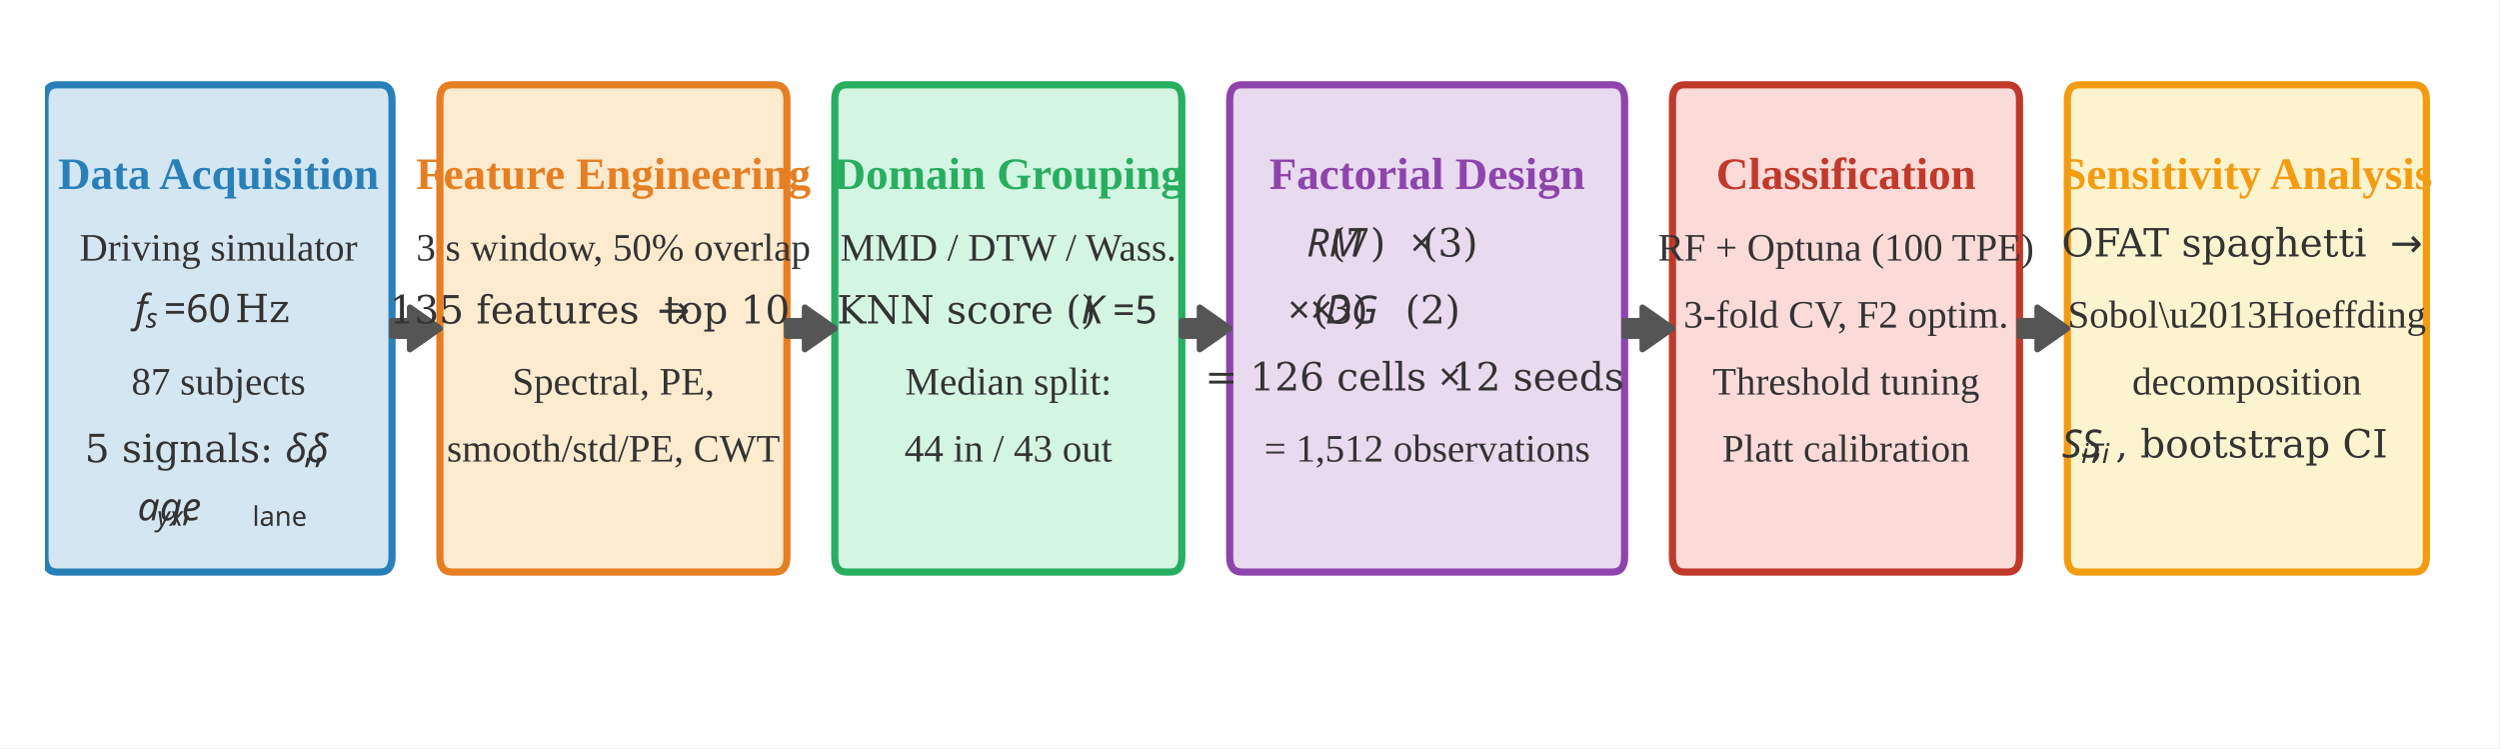
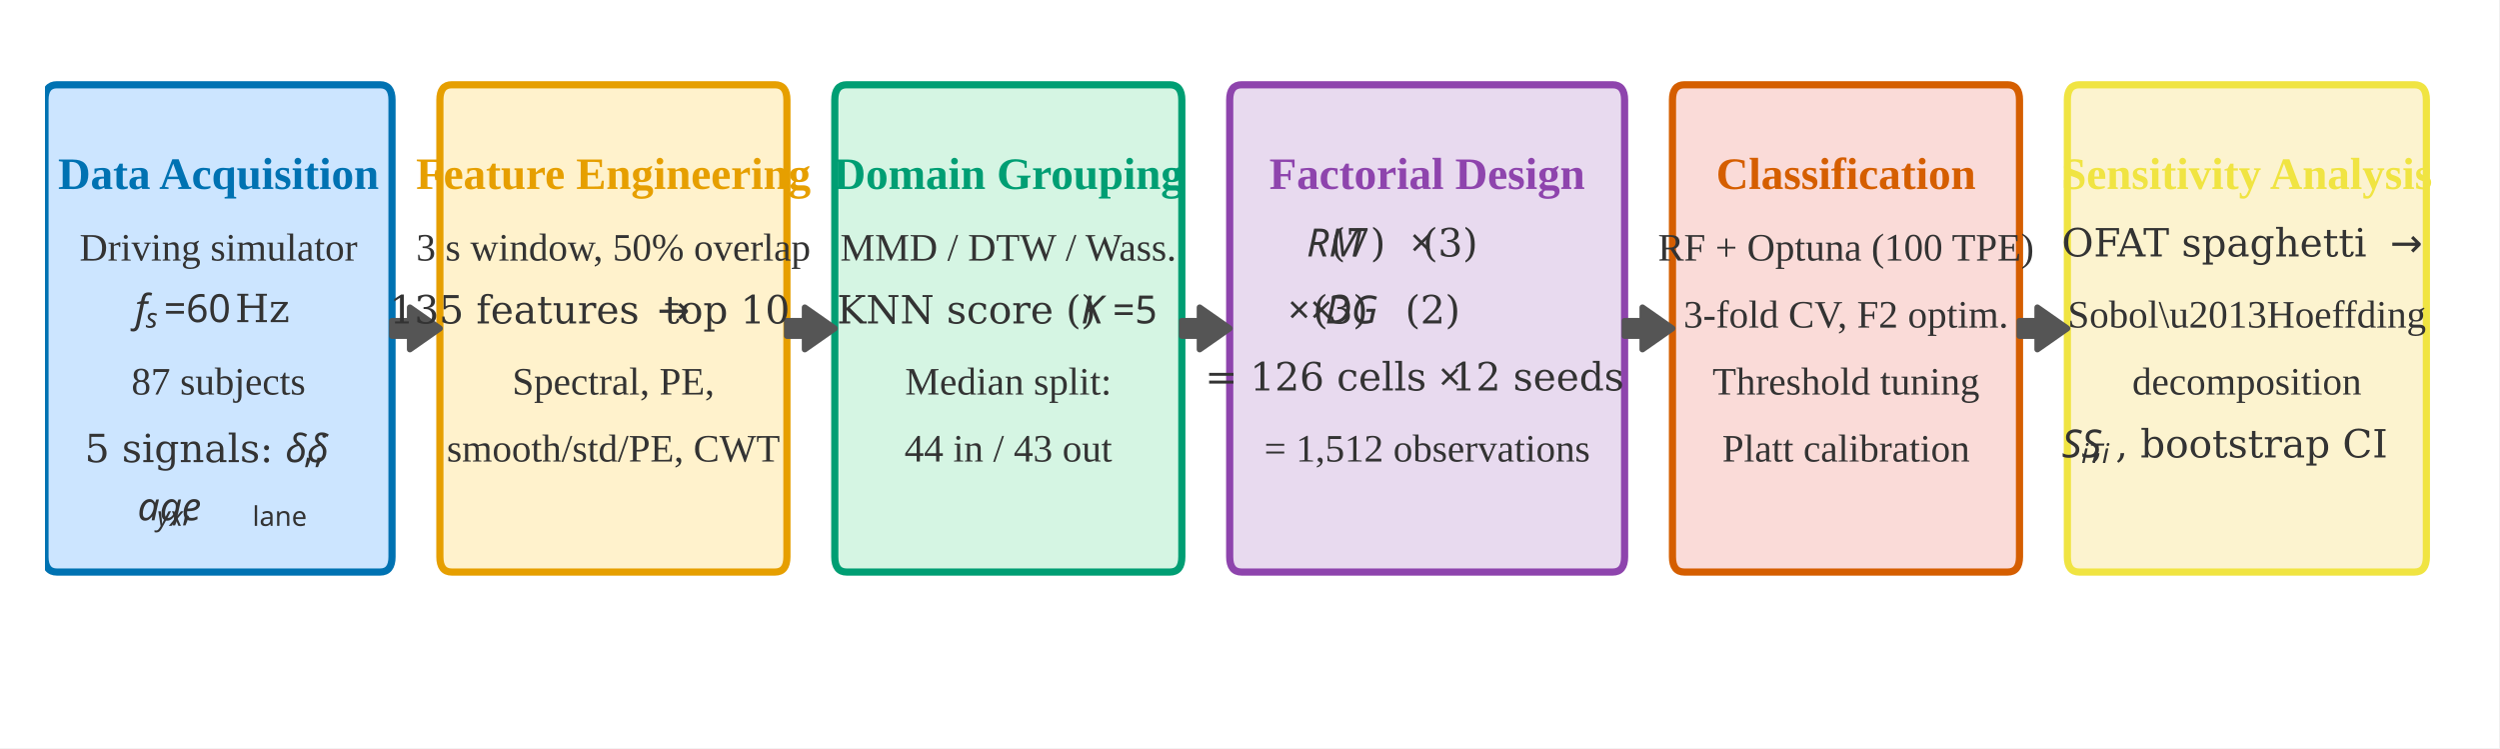
<svg xmlns="http://www.w3.org/2000/svg" width="417.164pt" height="124.848pt" viewBox="0 0 417.164 124.848" version="1.1">
  <defs>
    <style type="text/css">*{stroke-linejoin: round; stroke-linecap: butt}</style>
  </defs>
  <g id="figure_1">
    <g id="patch_1">
      <path d="M 0 124.848  L 417.164 124.848  L 417.164 0  L 0 0  z " style="fill: #ffffff" />
    </g>
    <g id="axes_1">
      <g id="patch_2">
-         <path d="M 9.507 95.457  L 63.443 95.457  Q 65.441 95.457 65.441 92.916  L 65.441 16.686  Q 65.441 14.145 63.443 14.145  L 9.507 14.145  Q 7.509 14.145 7.509 16.686  L 7.509 92.916  Q 7.509 95.457 9.507 95.457  z " clip-path="url(#p22395b6575)" style="fill: #d4e6f1; stroke: #2980b9; stroke-width: 1.2; stroke-linejoin: miter" />
+         <path d="M 9.507 95.457  L 63.443 95.457  Q 65.441 95.457 65.441 92.916  L 65.441 16.686  Q 65.441 14.145 63.443 14.145  L 9.507 14.145  Q 7.509 14.145 7.509 16.686  L 7.509 92.916  Q 7.509 95.457 9.507 95.457  z " clip-path="url(#p9b81b656f6)" style="fill: #cce5ff; stroke: #0072b2; stroke-width: 1.2; stroke-linejoin: miter" />
      </g>
      <g id="patch_3">
-         <path d="M 75.429 95.457  L 129.365 95.457  Q 131.363 95.457 131.363 92.916  L 131.363 16.686  Q 131.363 14.145 129.365 14.145  L 75.429 14.145  Q 73.431 14.145 73.431 16.686  L 73.431 92.916  Q 73.431 95.457 75.429 95.457  z " clip-path="url(#p22395b6575)" style="fill: #fdebd0; stroke: #e67e22; stroke-width: 1.2; stroke-linejoin: miter" />
+         <path d="M 75.429 95.457  L 129.365 95.457  Q 131.363 95.457 131.363 92.916  L 131.363 16.686  Q 131.363 14.145 129.365 14.145  L 75.429 14.145  Q 73.431 14.145 73.431 16.686  L 73.431 92.916  Q 73.431 95.457 75.429 95.457  z " clip-path="url(#p9b81b656f6)" style="fill: #fff2cc; stroke: #e69f00; stroke-width: 1.2; stroke-linejoin: miter" />
      </g>
      <g id="patch_4">
-         <path d="M 141.351 95.457  L 195.287 95.457  Q 197.285 95.457 197.285 92.916  L 197.285 16.686  Q 197.285 14.145 195.287 14.145  L 141.351 14.145  Q 139.353 14.145 139.353 16.686  L 139.353 92.916  Q 139.353 95.457 141.351 95.457  z " clip-path="url(#p22395b6575)" style="fill: #d5f5e3; stroke: #27ae60; stroke-width: 1.2; stroke-linejoin: miter" />
+         <path d="M 141.351 95.457  L 195.287 95.457  Q 197.285 95.457 197.285 92.916  L 197.285 16.686  Q 197.285 14.145 195.287 14.145  L 141.351 14.145  Q 139.353 14.145 139.353 16.686  L 139.353 92.916  Q 139.353 95.457 141.351 95.457  z " clip-path="url(#p9b81b656f6)" style="fill: #d5f5e3; stroke: #009e73; stroke-width: 1.2; stroke-linejoin: miter" />
      </g>
      <g id="patch_5">
-         <path d="M 207.273 95.457  L 269.2 95.457  Q 271.198 95.457 271.198 92.916  L 271.198 16.686  Q 271.198 14.145 269.2 14.145  L 207.273 14.145  Q 205.276 14.145 205.276 16.686  L 205.276 92.916  Q 205.276 95.457 207.273 95.457  z " clip-path="url(#p22395b6575)" style="fill: #e8daef; stroke: #8e44ad; stroke-width: 1.2; stroke-linejoin: miter" />
+         <path d="M 207.273 95.457  L 269.2 95.457  Q 271.198 95.457 271.198 92.916  L 271.198 16.686  Q 271.198 14.145 269.2 14.145  L 207.273 14.145  Q 205.276 14.145 205.276 16.686  L 205.276 92.916  Q 205.276 95.457 207.273 95.457  z " clip-path="url(#p9b81b656f6)" style="fill: #e8daef; stroke: #8e44ad; stroke-width: 1.2; stroke-linejoin: miter" />
      </g>
      <g id="patch_6">
-         <path d="M 281.186 95.457  L 335.122 95.457  Q 337.12 95.457 337.12 92.916  L 337.12 16.686  Q 337.12 14.145 335.122 14.145  L 281.186 14.145  Q 279.188 14.145 279.188 16.686  L 279.188 92.916  Q 279.188 95.457 281.186 95.457  z " clip-path="url(#p22395b6575)" style="fill: #fadbd8; stroke: #c0392b; stroke-width: 1.2; stroke-linejoin: miter" />
+         <path d="M 281.186 95.457  L 335.122 95.457  Q 337.12 95.457 337.12 92.916  L 337.12 16.686  Q 337.12 14.145 335.122 14.145  L 281.186 14.145  Q 279.188 14.145 279.188 16.686  L 279.188 92.916  Q 279.188 95.457 281.186 95.457  z " clip-path="url(#p9b81b656f6)" style="fill: #fadbd8; stroke: #d55e00; stroke-width: 1.2; stroke-linejoin: miter" />
      </g>
      <g id="patch_7">
-         <path d="M 347.108 95.457  L 403.042 95.457  Q 405.04 95.457 405.04 92.916  L 405.04 16.686  Q 405.04 14.145 403.042 14.145  L 347.108 14.145  Q 345.11 14.145 345.11 16.686  L 345.11 92.916  Q 345.11 95.457 347.108 95.457  z " clip-path="url(#p22395b6575)" style="fill: #fcf3cf; stroke: #f39c12; stroke-width: 1.2; stroke-linejoin: miter" />
+         <path d="M 347.108 95.457  L 403.042 95.457  Q 405.04 95.457 405.04 92.916  L 405.04 16.686  Q 405.04 14.145 403.042 14.145  L 347.108 14.145  Q 345.11 14.145 345.11 16.686  L 345.11 92.916  Q 345.11 95.457 347.108 95.457  z " clip-path="url(#p9b81b656f6)" style="fill: #fcf3cf; stroke: #f0e442; stroke-width: 1.2; stroke-linejoin: miter" />
      </g>
      <g id="patch_8">
-         <path d="M 65.442 53.551  Q 66.933 53.551 68.424 53.551  L 68.424 51.301  Q 70.924 53.051 73.425 54.801  Q 70.924 56.551 68.424 58.301  L 68.424 56.051  Q 66.933 56.051 65.442 56.051  L 65.442 53.551  z " clip-path="url(#p22395b6575)" style="fill: #555555; stroke: #555555; stroke-linecap: round" />
+         <path d="M 65.442 53.551  Q 66.933 53.551 68.424 53.551  L 68.424 51.301  Q 70.924 53.051 73.425 54.801  Q 70.924 56.551 68.424 58.301  L 68.424 56.051  Q 66.933 56.051 65.442 56.051  L 65.442 53.551  z " clip-path="url(#p9b81b656f6)" style="fill: #555555; stroke: #555555; stroke-linecap: round" />
      </g>
      <g id="patch_9">
-         <path d="M 131.364 53.551  Q 132.855 53.551 134.346 53.551  L 134.346 51.301  Q 136.846 53.051 139.347 54.801  Q 136.846 56.551 134.346 58.301  L 134.346 56.051  Q 132.855 56.051 131.364 56.051  L 131.364 53.551  z " clip-path="url(#p22395b6575)" style="fill: #555555; stroke: #555555; stroke-linecap: round" />
+         <path d="M 131.364 53.551  Q 132.855 53.551 134.346 53.551  L 134.346 51.301  Q 136.846 53.051 139.347 54.801  Q 136.846 56.551 134.346 58.301  L 134.346 56.051  Q 132.855 56.051 131.364 56.051  L 131.364 53.551  z " clip-path="url(#p9b81b656f6)" style="fill: #555555; stroke: #555555; stroke-linecap: round" />
      </g>
      <g id="patch_10">
-         <path d="M 197.286 53.551  Q 198.777 53.551 200.268 53.551  L 200.268 51.301  Q 202.768 53.051 205.269 54.801  Q 202.768 56.551 200.268 58.301  L 200.268 56.051  Q 198.777 56.051 197.286 56.051  L 197.286 53.551  z " clip-path="url(#p22395b6575)" style="fill: #555555; stroke: #555555; stroke-linecap: round" />
+         <path d="M 197.286 53.551  Q 198.777 53.551 200.268 53.551  L 200.268 51.301  Q 202.768 53.051 205.269 54.801  Q 202.768 56.551 200.268 58.301  L 200.268 56.051  Q 198.777 56.051 197.286 56.051  L 197.286 53.551  z " clip-path="url(#p9b81b656f6)" style="fill: #555555; stroke: #555555; stroke-linecap: round" />
      </g>
      <g id="patch_11">
-         <path d="M 271.199 53.551  Q 272.69 53.551 274.181 53.551  L 274.181 51.301  Q 276.681 53.051 279.182 54.801  Q 276.681 56.551 274.181 58.301  L 274.181 56.051  Q 272.69 56.051 271.199 56.051  L 271.199 53.551  z " clip-path="url(#p22395b6575)" style="fill: #555555; stroke: #555555; stroke-linecap: round" />
+         <path d="M 271.199 53.551  Q 272.69 53.551 274.181 53.551  L 274.181 51.301  Q 276.681 53.051 279.182 54.801  Q 276.681 56.551 274.181 58.301  L 274.181 56.051  Q 272.69 56.051 271.199 56.051  L 271.199 53.551  z " clip-path="url(#p9b81b656f6)" style="fill: #555555; stroke: #555555; stroke-linecap: round" />
      </g>
      <g id="patch_12">
-         <path d="M 337.121 53.551  Q 338.612 53.551 340.103 53.551  L 340.103 51.301  Q 342.603 53.051 345.104 54.801  Q 342.603 56.551 340.103 58.301  L 340.103 56.051  Q 338.612 56.051 337.121 56.051  L 337.121 53.551  z " clip-path="url(#p22395b6575)" style="fill: #555555; stroke: #555555; stroke-linecap: round" />
+         <path d="M 337.121 53.551  Q 338.612 53.551 340.103 53.551  L 340.103 51.301  Q 342.603 53.051 345.104 54.801  Q 342.603 56.551 340.103 58.301  L 340.103 56.051  Q 338.612 56.051 337.121 56.051  L 337.121 53.551  z " clip-path="url(#p9b81b656f6)" style="fill: #555555; stroke: #555555; stroke-linecap: round" />
      </g>
      <g id="text_1">
-         <text style="fill: #2980b9; font: 700 7.5px 'Times New Roman', 'Times', 'DejaVu Serif', serif; text-anchor: middle" x="36.475" y="31.532" transform="rotate(-0 36.47496 31.53243)">Data Acquisition</text>
+         <text style="fill: #0072b2; font: 700 7.5px 'Times New Roman', 'Times', 'DejaVu Serif', serif; text-anchor: middle" x="36.475" y="31.532" transform="rotate(-0 36.47496 31.53243)">Data Acquisition</text>
      </g>
      <g id="text_2">
        <text style="fill: #333333; font: 6.5px 'Times New Roman', 'Times', 'DejaVu Serif', serif; text-anchor: middle" x="36.475" y="43.478" transform="rotate(-0 36.47496 43.47758)">Driving simulator</text>
      </g>
      <g id="text_3">
        <g style="fill: #333333" transform="translate(22.53246 54.64478)">
          <text>
            <tspan style="font: italic 6.5px 'STIXGeneral'" x="0" y="-0.891">f</tspan>
            <tspan style="font: italic 4.55px 'STIXGeneral'" x="1.807" y="0.037">s</tspan>
            <tspan style="font: 6.5px 'STIXGeneral'" x="4.825 10.216 13.466" y="-0.891">=60</tspan>
            <tspan style="font: 6.5px 'DejaVu Serif'" x="16.716 18.782 24.451" y="-0.891"> Hz</tspan>
          </text>
        </g>
      </g>
      <g id="text_4">
        <text style="fill: #333333; font: 6.5px 'Times New Roman', 'Times', 'DejaVu Serif', serif; text-anchor: middle" x="36.475" y="65.838" transform="rotate(-0 36.47496 65.83838)">87 subjects</text>
      </g>
      <g id="text_5">
        <g style="fill: #333333" transform="translate(14.14746 77.9298)">
          <text>
            <tspan style="font: 6.5px 'DejaVu Serif'" x="0 4.135 6.202 9.537 11.616 15.777 19.963 23.839 25.917 29.253 31.443" y="-0.812">5 signals: </tspan>
            <tspan style="font: italic 6.5px 'STIXGeneral'" x="33.509 39.063" y="-0.812">δδ</tspan>
            <tspan style="font: 6.5px 'STIXGeneral'" x="36.499 42.053 42.638" y="-0.812 -0.812 -2.641">,,̇</tspan>
          </text>
        </g>
      </g>
      <g id="text_6">
        <g style="fill: #333333" transform="translate(22.95496 87.73098)">
          <text>
            <tspan style="font: italic 6.5px 'STIXGeneral'" x="0 8.15 16.299" y="-0.906">aae</tspan>
            <tspan style="font: italic 4.55px 'STIXGeneral'" x="3.256 11.406" y="0.022">yx</tspan>
            <tspan style="font: 6.5px 'STIXGeneral'" x="5.586 13.736" y="-0.906">,,</tspan>
            <tspan style="font: 4.55px 'STIXGeneral'" x="19.185 20.45 22.47 24.745" y="0.022">lane</tspan>
          </text>
        </g>
      </g>
      <g id="text_7">
-         <text style="fill: #e67e22; font: 700 7.5px 'Times New Roman', 'Times', 'DejaVu Serif', serif; text-anchor: middle" x="102.397" y="31.532" transform="rotate(-0 102.3971 31.53243)">Feature Engineering</text>
+         <text style="fill: #e69f00; font: 700 7.5px 'Times New Roman', 'Times', 'DejaVu Serif', serif; text-anchor: middle" x="102.397" y="31.532" transform="rotate(-0 102.3971 31.53243)">Feature Engineering</text>
      </g>
      <g id="text_8">
        <text style="fill: #333333; font: 6.5px 'Times New Roman', 'Times', 'DejaVu Serif', serif; text-anchor: middle" x="102.397" y="43.478" transform="rotate(-0 102.3971 43.47758)">3 s window, 50% overlap</text>
      </g>
      <g id="text_9">
        <g style="fill: #333333" transform="translate(65.02208 54.659)">
          <text>
            <tspan style="font: 6.5px 'DejaVu Serif'" x="0 4.135 8.271 12.406 14.473 16.878 20.725 24.6 27.212 31.399 34.506 38.353 41.688 51.651 53.717 56.329 60.242 64.403 66.469 70.605" y="-0.688">135 features  top 10</tspan>
            <tspan style="font: 6.5px 'STIXGeneral'" x="44.693" y="-0.688">→</tspan>
          </text>
        </g>
      </g>
      <g id="text_10">
        <text style="fill: #333333; font: 6.5px 'Times New Roman', 'Times', 'DejaVu Serif', serif; text-anchor: middle" x="102.397" y="65.838" transform="rotate(-0 102.3971 65.83838)">Spectral, PE,</text>
      </g>
      <g id="text_11">
        <text style="fill: #333333; font: 6.5px 'Times New Roman', 'Times', 'DejaVu Serif', serif; text-anchor: middle" x="102.397" y="77.019" transform="rotate(-0 102.3971 77.01878)">smooth/std/PE, CWT</text>
      </g>
      <g id="text_12">
-         <text style="fill: #27ae60; font: 700 7.5px 'Times New Roman', 'Times', 'DejaVu Serif', serif; text-anchor: middle" x="168.319" y="31.532" transform="rotate(-0 168.3192 31.53243)">Domain Grouping</text>
+         <text style="fill: #009e73; font: 700 7.5px 'Times New Roman', 'Times', 'DejaVu Serif', serif; text-anchor: middle" x="168.319" y="31.532" transform="rotate(-0 168.3192 31.53243)">Domain Grouping</text>
      </g>
      <g id="text_13">
        <text style="fill: #333333; font: 6.5px 'Times New Roman', 'Times', 'DejaVu Serif', serif; text-anchor: middle" x="168.319" y="43.478" transform="rotate(-0 168.3192 43.47758)">MMD / DTW / Wass.</text>
      </g>
      <g id="text_14">
        <g style="fill: #333333" transform="translate(139.7192 54.65798)">
          <text>
            <tspan style="font: 6.5px 'DejaVu Serif'" x="0 4.856 10.543 16.231 18.297 21.633 25.273 29.187 32.294 36.14 38.207 54.658" y="-0.688">KNN score ()</tspan>
            <tspan style="font: italic 6.5px 'STIXGeneral'" x="40.742" y="-0.688">K</tspan>
            <tspan style="font: 6.5px 'STIXGeneral'" x="46.017 51.408" y="-0.688">=5</tspan>
          </text>
        </g>
      </g>
      <g id="text_15">
        <text style="fill: #333333; font: 6.5px 'Times New Roman', 'Times', 'DejaVu Serif', serif; text-anchor: middle" x="168.319" y="65.838" transform="rotate(-0 168.3192 65.83838)">Median split:</text>
      </g>
      <g id="text_16">
        <text style="fill: #333333; font: 6.5px 'Times New Roman', 'Times', 'DejaVu Serif', serif; text-anchor: middle" x="168.319" y="77.019" transform="rotate(-0 168.3192 77.01878)">44 in / 43 out</text>
      </g>
      <g id="text_17">
        <text style="fill: #8e44ad; font: 700 7.5px 'Times New Roman', 'Times', 'DejaVu Serif', serif; text-anchor: middle" x="238.237" y="31.532" transform="rotate(-0 238.2366 31.53243)">Factorial Design</text>
      </g>
      <g id="text_18">
        <g style="fill: #333333" transform="translate(218.1191 43.47758)">
          <text>
            <tspan style="font: italic 6.5px 'STIXGeneral'" x="0 23.537" y="-0.688">RM</tspan>
            <tspan style="font: 6.5px 'DejaVu Serif'" x="3.971 6.038 8.574 12.709 15.245 21.471 28.952 31.018 33.554 37.689" y="-0.688"> (7)   (3)</tspan>
            <tspan style="font: 6.5px 'STIXGeneral'" x="17.311" y="-0.688">×</tspan>
          </text>
        </g>
      </g>
      <g id="text_19">
        <g style="fill: #333333" transform="translate(214.9991 54.65798)">
          <text>
            <tspan style="font: 6.5px 'STIXGeneral'" x="0 24.259" y="-0.688">××</tspan>
            <tspan style="font: 6.5px 'DejaVu Serif'" x="4.16 10.919 12.985 15.521 19.657 22.193 28.419 35.178 37.244 39.78 43.915" y="-0.688">  (3)   (2)</tspan>
            <tspan style="font: italic 6.5px 'STIXGeneral'" x="6.226 30.485" y="-0.688">DG</tspan>
          </text>
        </g>
      </g>
      <g id="text_20">
        <g style="fill: #333333" transform="translate(201.1541 65.83838)">
          <text>
            <tspan style="font: 6.5px 'DejaVu Serif'" x="0 5.446 7.512 11.648 15.783 19.919 21.985 25.625 29.472 31.551 33.63 36.966 43.192 45.258 49.393 53.529 55.595 58.931 62.777 66.624 70.785" y="-0.688">= 126 cells  12 seeds</tspan>
            <tspan style="font: 6.5px 'STIXGeneral'" x="39.032" y="-0.688">×</tspan>
          </text>
        </g>
      </g>
      <g id="text_21">
        <text style="fill: #333333; font: 6.5px 'Times New Roman', 'Times', 'DejaVu Serif', serif; text-anchor: middle" x="238.237" y="77.019" transform="rotate(-0 238.2366 77.01878)">= 1,512 observations</text>
      </g>
      <g id="text_22">
-         <text style="fill: #c0392b; font: 700 7.5px 'Times New Roman', 'Times', 'DejaVu Serif', serif; text-anchor: middle" x="308.154" y="31.532" transform="rotate(-0 308.154 31.53243)">Classification</text>
+         <text style="fill: #d55e00; font: 700 7.5px 'Times New Roman', 'Times', 'DejaVu Serif', serif; text-anchor: middle" x="308.154" y="31.532" transform="rotate(-0 308.154 31.53243)">Classification</text>
      </g>
      <g id="text_23">
        <text style="fill: #333333; font: 6.5px 'Times New Roman', 'Times', 'DejaVu Serif', serif; text-anchor: middle" x="308.154" y="43.478" transform="rotate(-0 308.154 43.47758)">RF + Optuna (100 TPE)</text>
      </g>
      <g id="text_24">
        <text style="fill: #333333; font: 6.5px 'Times New Roman', 'Times', 'DejaVu Serif', serif; text-anchor: middle" x="308.154" y="54.658" transform="rotate(-0 308.154 54.65798)">3-fold CV, F2 optim.</text>
      </g>
      <g id="text_25">
        <text style="fill: #333333; font: 6.5px 'Times New Roman', 'Times', 'DejaVu Serif', serif; text-anchor: middle" x="308.154" y="65.838" transform="rotate(-0 308.154 65.83838)">Threshold tuning</text>
      </g>
      <g id="text_26">
        <text style="fill: #333333; font: 6.5px 'Times New Roman', 'Times', 'DejaVu Serif', serif; text-anchor: middle" x="308.154" y="77.019" transform="rotate(-0 308.154 77.01878)">Platt calibration</text>
      </g>
      <g id="text_27">
-         <text style="fill: #f39c12; font: 700 7.5px 'Times New Roman', 'Times', 'DejaVu Serif', serif; text-anchor: middle" x="375.075" y="31.532" transform="rotate(-0 375.0749 31.53243)">Sensitivity Analysis</text>
+         <text style="fill: #f0e442; font: 700 7.5px 'Times New Roman', 'Times', 'DejaVu Serif', serif; text-anchor: middle" x="375.075" y="31.532" transform="rotate(-0 375.0749 31.53243)">Sensitivity Analysis</text>
      </g>
      <g id="text_28">
        <g style="fill: #333333" transform="translate(344.1674 43.4786)">
          <text>
            <tspan style="font: 6.5px 'DejaVu Serif'" x="0 5.329 9.839 14.533 18.868 20.935 24.27 28.431 32.306 36.467 40.654 44.5 47.112 49.724 51.803" y="-0.688">OFAT spaghetti </tspan>
            <tspan style="font: 6.5px 'STIXGeneral'" x="54.808" y="-0.688">→</tspan>
          </text>
        </g>
      </g>
      <g id="text_29">
        <text style="fill: #333333; font: 6.5px 'Times New Roman', 'Times', 'DejaVu Serif', serif; text-anchor: middle" x="375.075" y="54.658" transform="rotate(-0 375.0749 54.65798)">Sobol\u2013Hoeffding</text>
      </g>
      <g id="text_30">
        <text style="fill: #333333; font: 6.5px 'Times New Roman', 'Times', 'DejaVu Serif', serif; text-anchor: middle" x="375.075" y="65.838" transform="rotate(-0 375.0749 65.83838)">decomposition</text>
      </g>
      <g id="text_31">
        <g style="fill: #333333" transform="translate(344.1999 77.0198)">
          <text>
            <tspan style="font: italic 6.5px 'STIXGeneral'" x="0 8.957" y="-0.688">SS</tspan>
            <tspan style="font: italic 4.55px 'STIXGeneral'" x="3.25 12.207 14.736" y="0.241">iTi</tspan>
            <tspan style="font: 6.5px 'DejaVu Serif'" x="4.824 6.89 16.311 18.377 20.443 24.604 28.517 32.431 35.043 38.378 40.99 44.098 47.973 52.134 54.2 59.173" y="-0.688">, , bootstrap CI</tspan>
          </text>
        </g>
      </g>
    </g>
  </g>
  <defs>
-     <clipPath id="p22395b6575">
+     <clipPath id="p9b81b656f6">
      <rect x="7.509" y="1.44" width="399.528" height="121.968" />
    </clipPath>
  </defs>
</svg>
